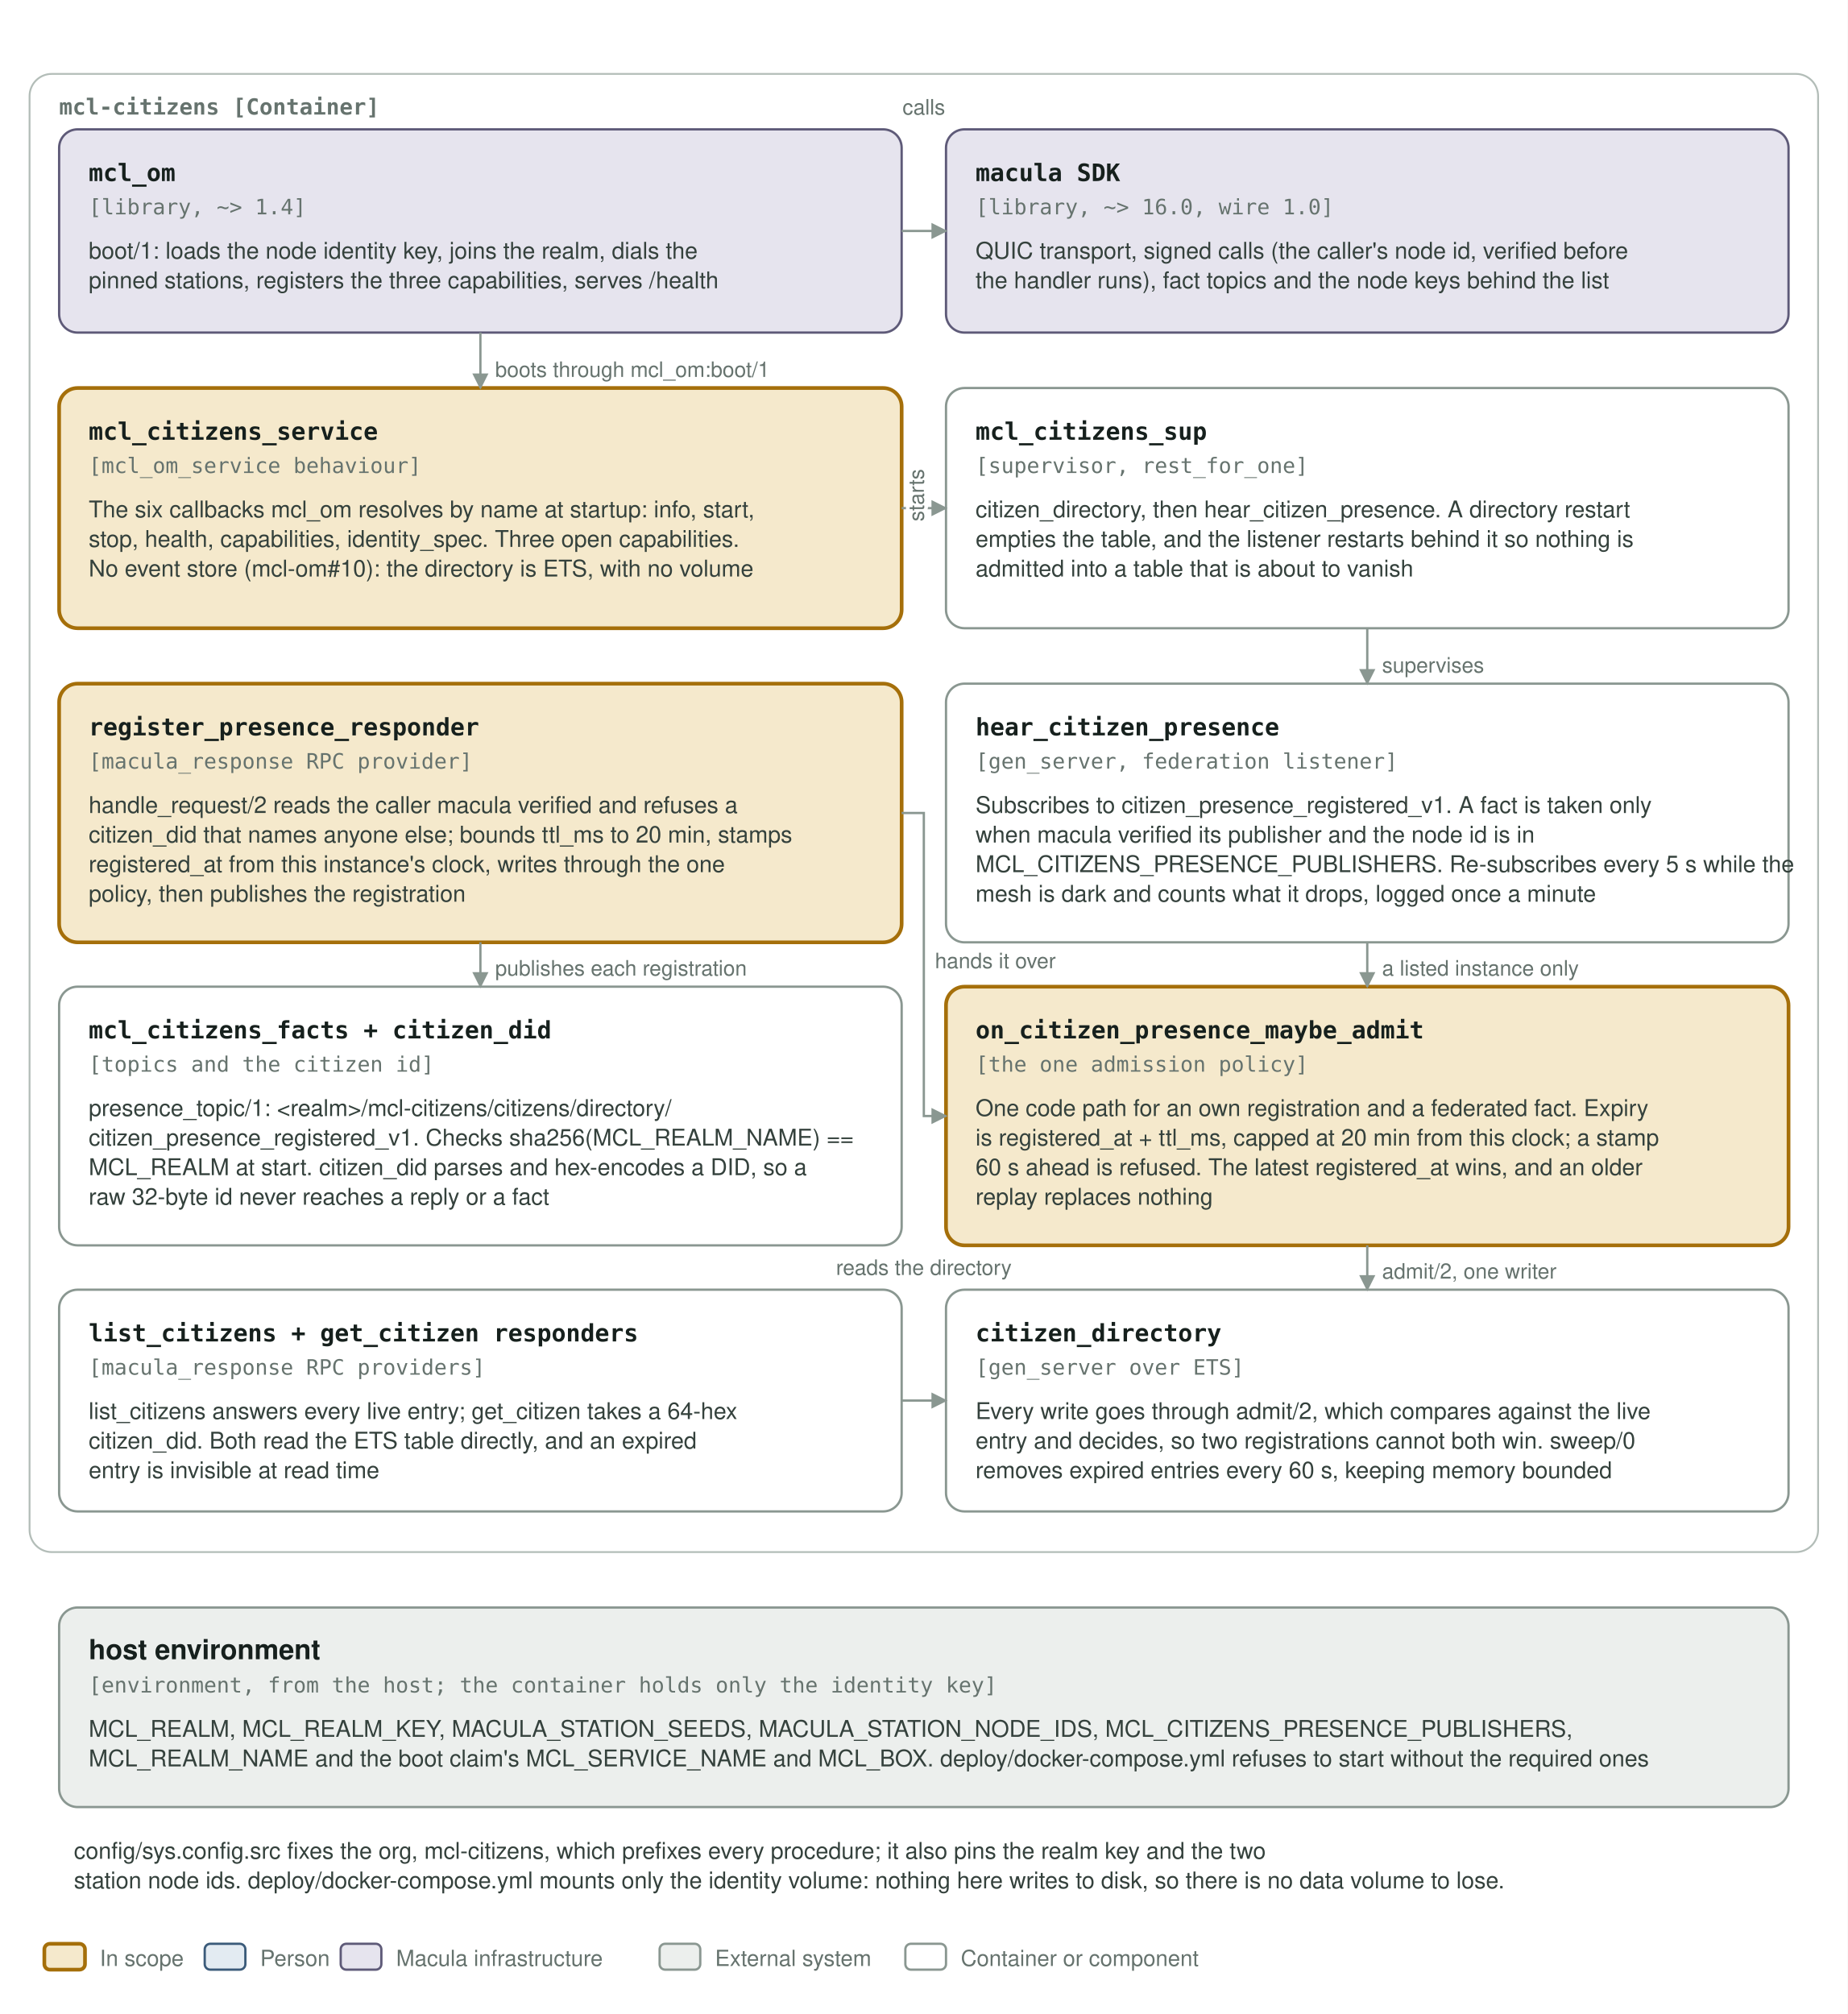
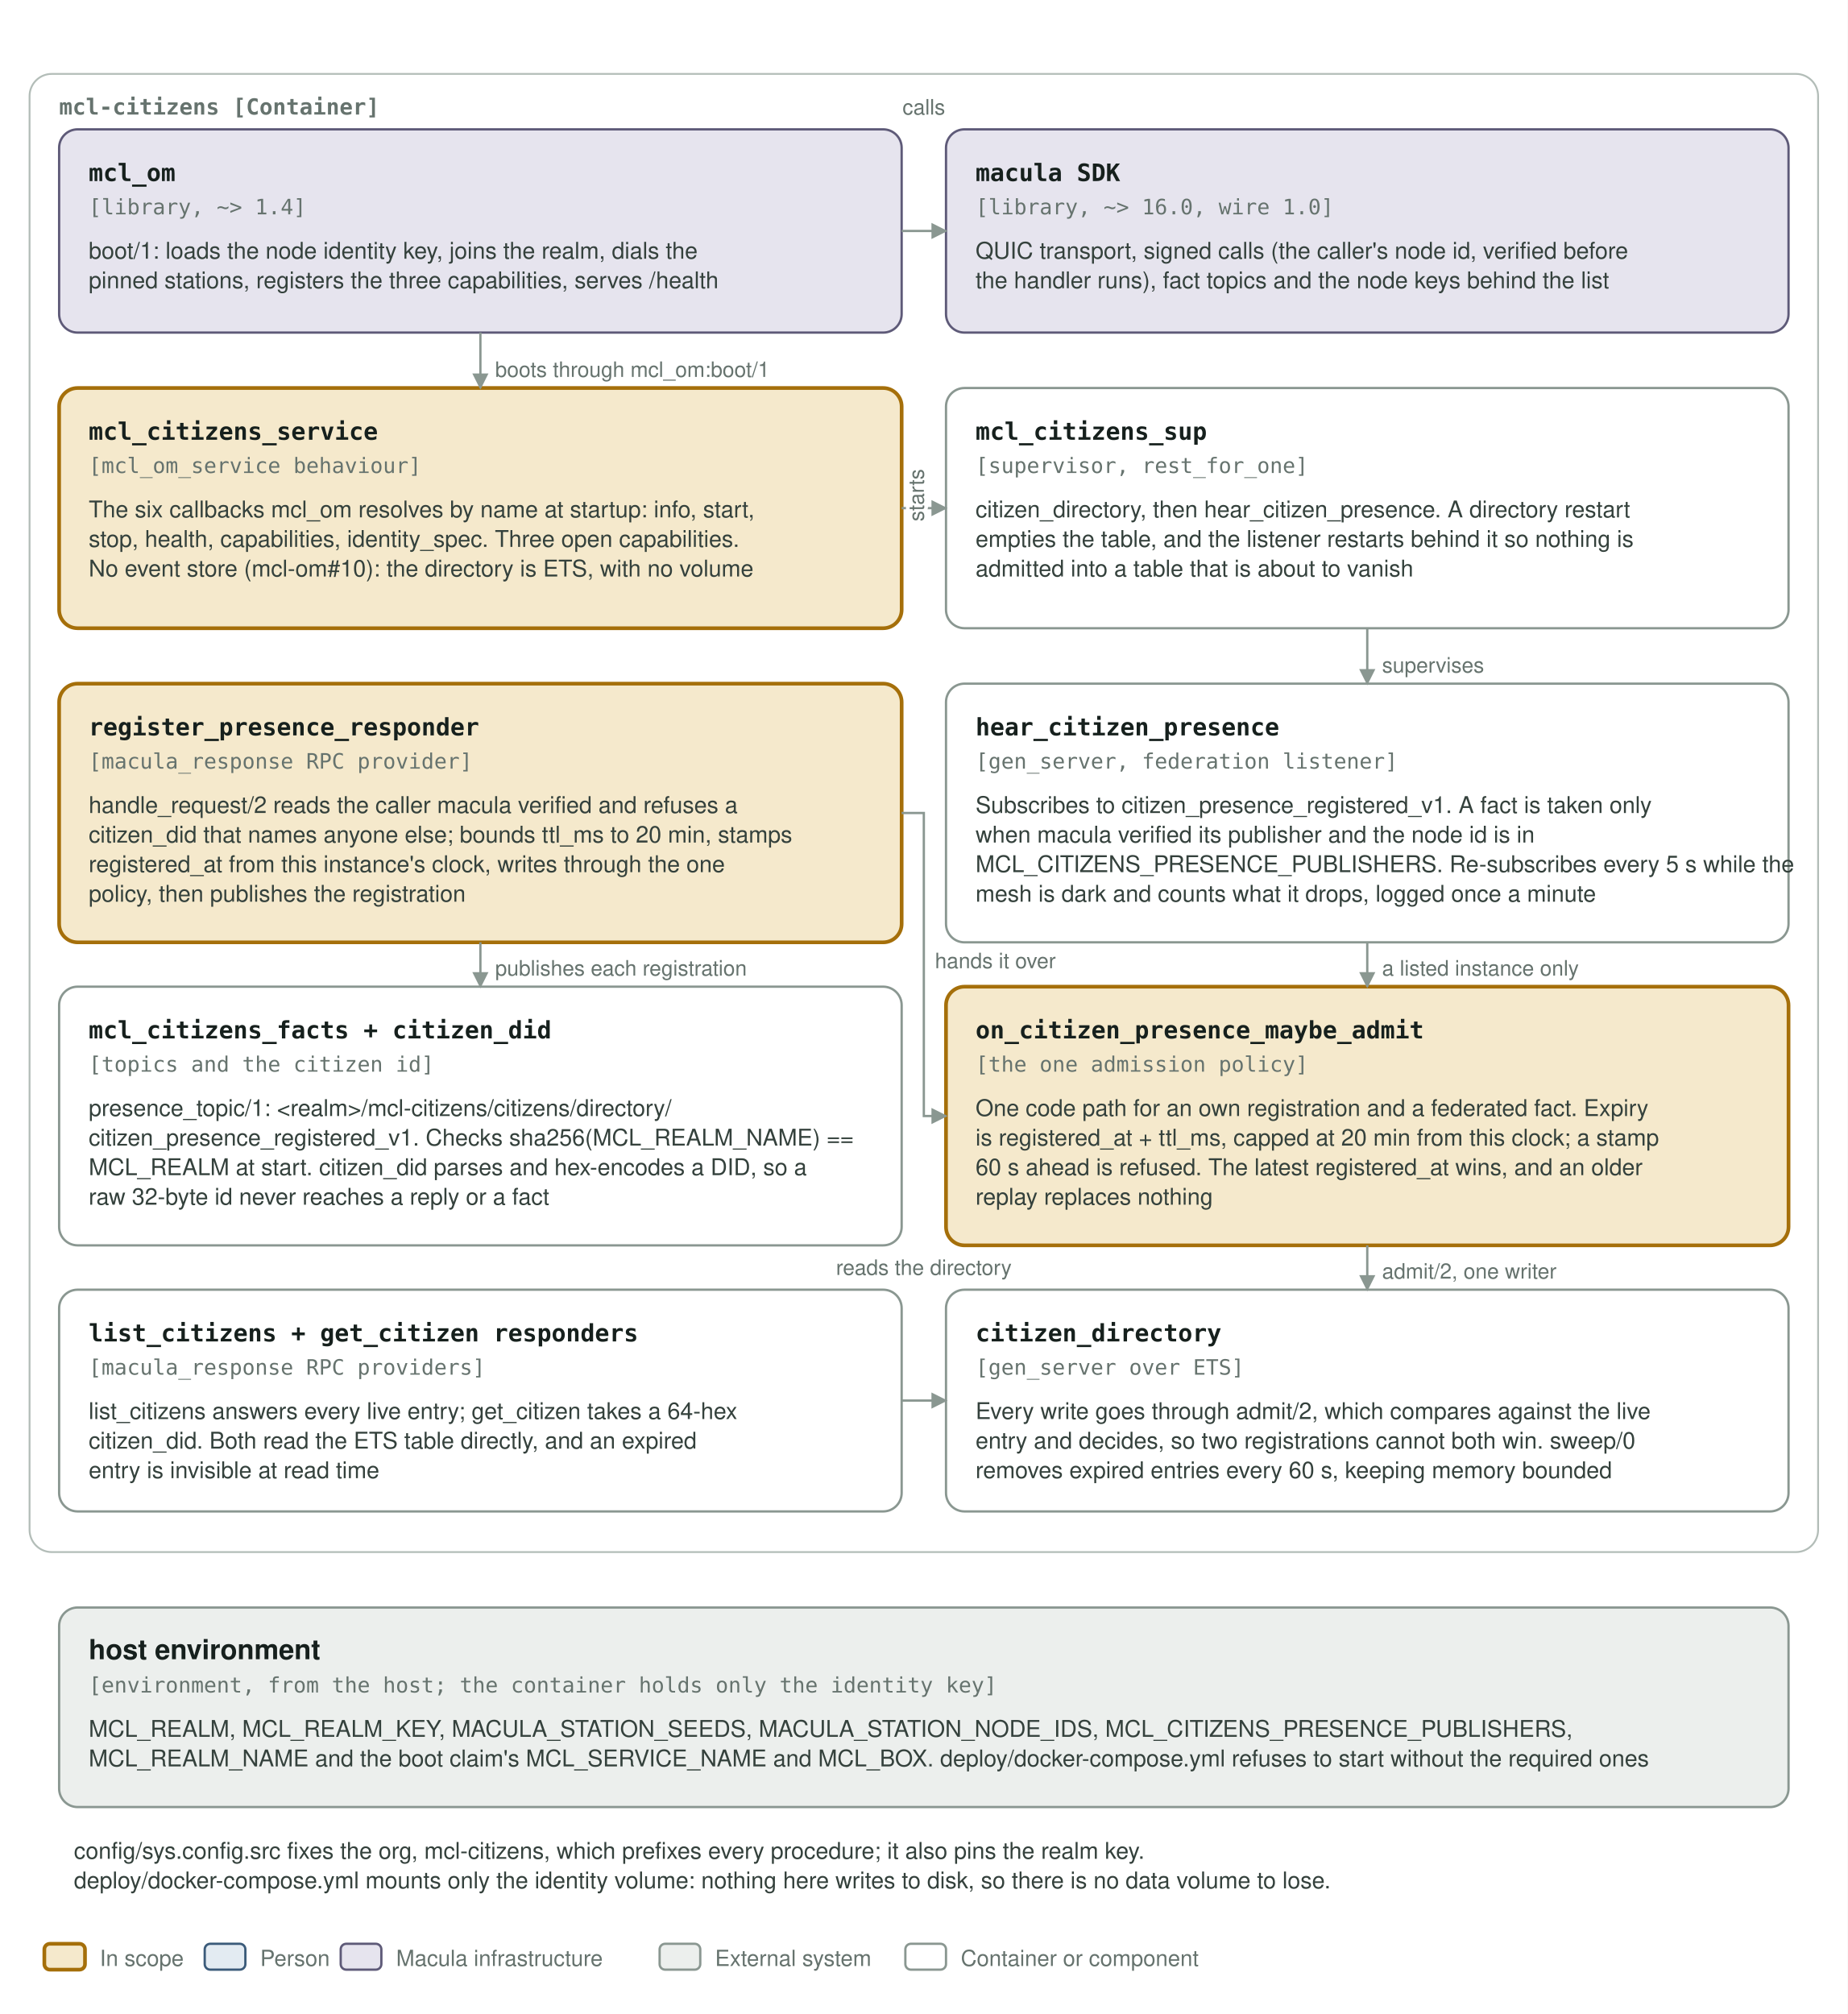
<svg xmlns="http://www.w3.org/2000/svg" viewBox="0 0 1000 1090" role="img" aria-label="mcl-citizens components">
  <style>
.t-name { font-family: "Atkinson Hyperlegible", "Segoe UI", system-ui, -apple-system, Helvetica, Arial, sans-serif; font-size: 15px; font-weight: 700; }
.t-desc { font-family: "Atkinson Hyperlegible", "Segoe UI", system-ui, -apple-system, Helvetica, Arial, sans-serif; font-size: 12.5px; }
.t-rel { font-family: "Atkinson Hyperlegible", "Segoe UI", system-ui, -apple-system, Helvetica, Arial, sans-serif; font-size: 11.5px; paint-order: stroke; stroke-width: 4px; stroke-linejoin: round; }
.t-code { font-family: "JetBrains Mono", ui-monospace, Menlo, Consolas, monospace; font-size: 13px; font-weight: 600; }
.t-type { font-family: "JetBrains Mono", ui-monospace, Menlo, Consolas, monospace; font-size: 11.5px; }
.t-bound { font-family: "JetBrains Mono", ui-monospace, Menlo, Consolas, monospace; font-size: 12px; font-weight: 600; }
.t-leg { font-family: "Atkinson Hyperlegible", "Segoe UI", system-ui, -apple-system, Helvetica, Arial, sans-serif; font-size: 12px; }
.edge { fill: none; stroke-width: 1.25; }
.edge-later { fill: none; stroke-width: 1.25; stroke-dasharray: 5 4; }
.bg { fill: #FFFFFF; }
.b-sys { fill: #F5E9CC; stroke: #A56F0A; stroke-width: 2; }
.b-per { fill: #E3EBF2; stroke: #3B5B7A; stroke-width: 1.25; }
.b-mac { fill: #E6E4EE; stroke: #5E5A78; stroke-width: 1.25; }
.b-ext { fill: #ECEFED; stroke: #8A9791; stroke-width: 1.25; }
.b-cmp { fill: #FFFFFF; stroke: #8A9791; stroke-width: 1.25; }
.b-later { fill: none; stroke: #8A9791; stroke-width: 1.25; stroke-dasharray: 5 4; }
.bound { fill: none; stroke: #B3BDB8; stroke-width: 1; }
.head { fill: #3B5B7A; }
.t-name, .t-code { fill: #16201D; }
.t-type, .t-bound, .t-leg { fill: #66736E; }
.t-desc { fill: #34413C; }
.t-rel { fill: #66736E; stroke: #FFFFFF; }
.edge, .edge-later { stroke: #8A9791; }
.arrowhead { fill: #8A9791; }
@media (prefers-color-scheme: dark) {
.bg { fill: #171F1C; }
.b-sys { fill: #3A2E13; stroke: #E3AA3C; }
.b-per { fill: #1D2A36; stroke: #8EB4D8; }
.b-mac { fill: #26243A; stroke: #A9A4C8; }
.b-ext { fill: #1C2421; stroke: #7D8B85; }
.b-cmp { fill: #171F1C; stroke: #7D8B85; }
.b-later { stroke: #7D8B85; }
.bound { stroke: #4A5752; }
.head { fill: #8EB4D8; }
.t-name, .t-code { fill: #E6ECE9; }
.t-type, .t-bound, .t-leg { fill: #93A09A; }
.t-desc { fill: #C3CDC8; }
.t-rel { fill: #93A09A; stroke: #171F1C; }
.edge, .edge-later { stroke: #7D8B85; }
.arrowhead { fill: #7D8B85; }
}
</style>
  <defs>
    <marker id="a" viewBox="0 0 10 10" refX="9" refY="5" markerWidth="7" markerHeight="7" orient="auto-start-reverse">
      <path class="arrowhead" d="M0 0L10 5L0 10z" />
    </marker>
  </defs>
  <rect class="bg" x="0" y="0" width="1000" height="1090" />
  <rect class="bound" x="16" y="40" width="968" height="800" rx="12" />
  <text class="t-bound" x="32" y="62">mcl-citizens [Container]</text>
  <rect class="b-mac" x="32" y="70" width="456" height="110" rx="10" />
  <text class="t-code" x="48" y="98">mcl_om</text>
  <text class="t-type" x="48" y="116">[library, ~&gt; 1.4]</text>
  <text class="t-desc" x="48" y="140">boot/1: loads the node identity key, joins the realm, dials the</text>
  <text class="t-desc" x="48" y="156">pinned stations, registers the three capabilities, serves /health</text>
  <rect class="b-mac" x="512" y="70" width="456" height="110" rx="10" />
  <text class="t-code" x="528" y="98">macula SDK</text>
  <text class="t-type" x="528" y="116">[library, ~&gt; 16.0, wire 1.0]</text>
  <text class="t-desc" x="528" y="140">QUIC transport, signed calls (the caller's node id, verified before</text>
  <text class="t-desc" x="528" y="156">the handler runs), fact topics and the node keys behind the list</text>
  <rect class="b-sys" x="32" y="210" width="456" height="130" rx="10" />
  <text class="t-code" x="48" y="238">mcl_citizens_service</text>
  <text class="t-type" x="48" y="256">[mcl_om_service behaviour]</text>
  <text class="t-desc" x="48" y="280">The six callbacks mcl_om resolves by name at startup: info, start,</text>
  <text class="t-desc" x="48" y="296">stop, health, capabilities, identity_spec. Three open capabilities.</text>
  <text class="t-desc" x="48" y="312">No event store (mcl-om#10): the directory is ETS, with no volume</text>
  <rect class="b-cmp" x="512" y="210" width="456" height="130" rx="10" />
  <text class="t-code" x="528" y="238">mcl_citizens_sup</text>
  <text class="t-type" x="528" y="256">[supervisor, rest_for_one]</text>
  <text class="t-desc" x="528" y="280">citizen_directory, then hear_citizen_presence. A directory restart</text>
  <text class="t-desc" x="528" y="296">empties the table, and the listener restarts behind it so nothing is</text>
  <text class="t-desc" x="528" y="312">admitted into a table that is about to vanish</text>
  <rect class="b-sys" x="32" y="370" width="456" height="140" rx="10" />
  <text class="t-code" x="48" y="398">register_presence_responder</text>
  <text class="t-type" x="48" y="416">[macula_response RPC provider]</text>
  <text class="t-desc" x="48" y="440">handle_request/2 reads the caller macula verified and refuses a</text>
  <text class="t-desc" x="48" y="456">citizen_did that names anyone else; bounds ttl_ms to 20 min, stamps</text>
  <text class="t-desc" x="48" y="472">registered_at from this instance's clock, writes through the one</text>
  <text class="t-desc" x="48" y="488">policy, then publishes the registration</text>
  <rect class="b-cmp" x="512" y="370" width="456" height="140" rx="10" />
  <text class="t-code" x="528" y="398">hear_citizen_presence</text>
  <text class="t-type" x="528" y="416">[gen_server, federation listener]</text>
  <text class="t-desc" x="528" y="440">Subscribes to citizen_presence_registered_v1. A fact is taken only</text>
  <text class="t-desc" x="528" y="456">when macula verified its publisher and the node id is in</text>
  <text class="t-desc" x="528" y="472">MCL_CITIZENS_PRESENCE_PUBLISHERS. Re-subscribes every 5 s while the</text>
  <text class="t-desc" x="528" y="488">mesh is dark and counts what it drops, logged once a minute</text>
  <rect class="b-cmp" x="32" y="534" width="456" height="140" rx="10" />
  <text class="t-code" x="48" y="562">mcl_citizens_facts + citizen_did</text>
  <text class="t-type" x="48" y="580">[topics and the citizen id]</text>
  <text class="t-desc" x="48" y="604">presence_topic/1: &lt;realm&gt;/mcl-citizens/citizens/directory/</text>
  <text class="t-desc" x="48" y="620">citizen_presence_registered_v1. Checks sha256(MCL_REALM_NAME) ==</text>
  <text class="t-desc" x="48" y="636">MCL_REALM at start. citizen_did parses and hex-encodes a DID, so a</text>
  <text class="t-desc" x="48" y="652">raw 32-byte id never reaches a reply or a fact</text>
  <rect class="b-sys" x="512" y="534" width="456" height="140" rx="10" />
  <text class="t-code" x="528" y="562">on_citizen_presence_maybe_admit</text>
  <text class="t-type" x="528" y="580">[the one admission policy]</text>
  <text class="t-desc" x="528" y="604">One code path for an own registration and a federated fact. Expiry</text>
  <text class="t-desc" x="528" y="620">is registered_at + ttl_ms, capped at 20 min from this clock; a stamp</text>
  <text class="t-desc" x="528" y="636">60 s ahead is refused. The latest registered_at wins, and an older</text>
  <text class="t-desc" x="528" y="652">replay replaces nothing</text>
  <rect class="b-cmp" x="32" y="698" width="456" height="120" rx="10" />
  <text class="t-code" x="48" y="726">list_citizens + get_citizen responders</text>
  <text class="t-type" x="48" y="744">[macula_response RPC providers]</text>
  <text class="t-desc" x="48" y="768">list_citizens answers every live entry; get_citizen takes a 64-hex</text>
  <text class="t-desc" x="48" y="784">citizen_did. Both read the ETS table directly, and an expired</text>
  <text class="t-desc" x="48" y="800">entry is invisible at read time</text>
  <rect class="b-cmp" x="512" y="698" width="456" height="120" rx="10" />
  <text class="t-code" x="528" y="726">citizen_directory</text>
  <text class="t-type" x="528" y="744">[gen_server over ETS]</text>
  <text class="t-desc" x="528" y="768">Every write goes through admit/2, which compares against the live</text>
  <text class="t-desc" x="528" y="784">entry and decides, so two registrations cannot both win. sweep/0</text>
  <text class="t-desc" x="528" y="800">removes expired entries every 60 s, keeping memory bounded</text>
  <rect class="b-ext" x="32" y="870" width="936" height="108" rx="10" />
  <text class="t-name" x="48" y="898">host environment</text>
  <text class="t-type" x="48" y="916">[environment, from the host; the container holds only the identity key]</text>
  <text class="t-desc" x="48" y="940">MCL_REALM, MCL_REALM_KEY, MACULA_STATION_SEEDS, MACULA_STATION_NODE_IDS, MCL_CITIZENS_PRESENCE_PUBLISHERS,</text>
  <text class="t-desc" x="48" y="956">MCL_REALM_NAME and the boot claim's MCL_SERVICE_NAME and MCL_BOX. deploy/docker-compose.yml refuses to start without the required ones</text>
  <path class="edge" d="M488 125H512" marker-end="url(#a)" />
  <text class="t-rel" x="500" y="62" text-anchor="middle">calls</text>
  <path class="edge" d="M260 180V210" marker-end="url(#a)" />
  <text class="t-rel" x="268" y="204">boots through mcl_om:boot/1</text>
  <path class="edge" d="M488 275H512" marker-end="url(#a)" />
  <text class="t-rel" x="500" y="268" text-anchor="middle" transform="rotate(-90 500 268)">starts</text>
  <path class="edge" d="M740 340V370" marker-end="url(#a)" />
  <text class="t-rel" x="748" y="364">supervises</text>
  <path class="edge" d="M260 510V534" marker-end="url(#a)" />
  <text class="t-rel" x="268" y="528">publishes each registration</text>
  <path class="edge" d="M740 510V534" marker-end="url(#a)" />
  <text class="t-rel" x="748" y="528">a listed instance only</text>
  <path class="edge" d="M488 440H500V604H512" marker-end="url(#a)" />
  <text class="t-rel" x="506" y="524">hands it over</text>
  <path class="edge" d="M740 674V698" marker-end="url(#a)" />
  <text class="t-rel" x="748" y="692">admit/2, one writer</text>
  <path class="edge" d="M488 758H512" marker-end="url(#a)" />
  <text class="t-rel" x="500" y="690" text-anchor="middle">reads the directory</text>
-   <text class="t-desc" x="40" y="1006">config/sys.config.src fixes the org, mcl-citizens, which prefixes every procedure; it also pins the realm key and the two</text>
-   <text class="t-desc" x="40" y="1022">station node ids. deploy/docker-compose.yml mounts only the identity volume: nothing here writes to disk, so there is no data volume to lose.</text>
+   <text class="t-desc" x="40" y="1006">config/sys.config.src fixes the org, mcl-citizens, which prefixes every procedure; it also pins the realm key.</text>
+   <text class="t-desc" x="40" y="1022">deploy/docker-compose.yml mounts only the identity volume: nothing here writes to disk, so there is no data volume to lose.</text>
  <rect class="b-sys" x="24" y="1052" width="22" height="14" rx="3" />
  <text class="t-leg" x="54" y="1064">In scope</text>
  <rect class="b-per" x="110.8" y="1052" width="22" height="14" rx="3" />
  <text class="t-leg" x="140.8" y="1064">Person</text>
  <rect class="b-mac" x="184.4" y="1052" width="22" height="14" rx="3" />
  <text class="t-leg" x="214.4" y="1064">Macula infrastructure</text>
  <rect class="b-ext" x="357.0" y="1052" width="22" height="14" rx="3" />
  <text class="t-leg" x="387.0" y="1064">External system</text>
  <rect class="b-cmp" x="490.0" y="1052" width="22" height="14" rx="3" />
  <text class="t-leg" x="520.0" y="1064">Container or component</text>
</svg>
